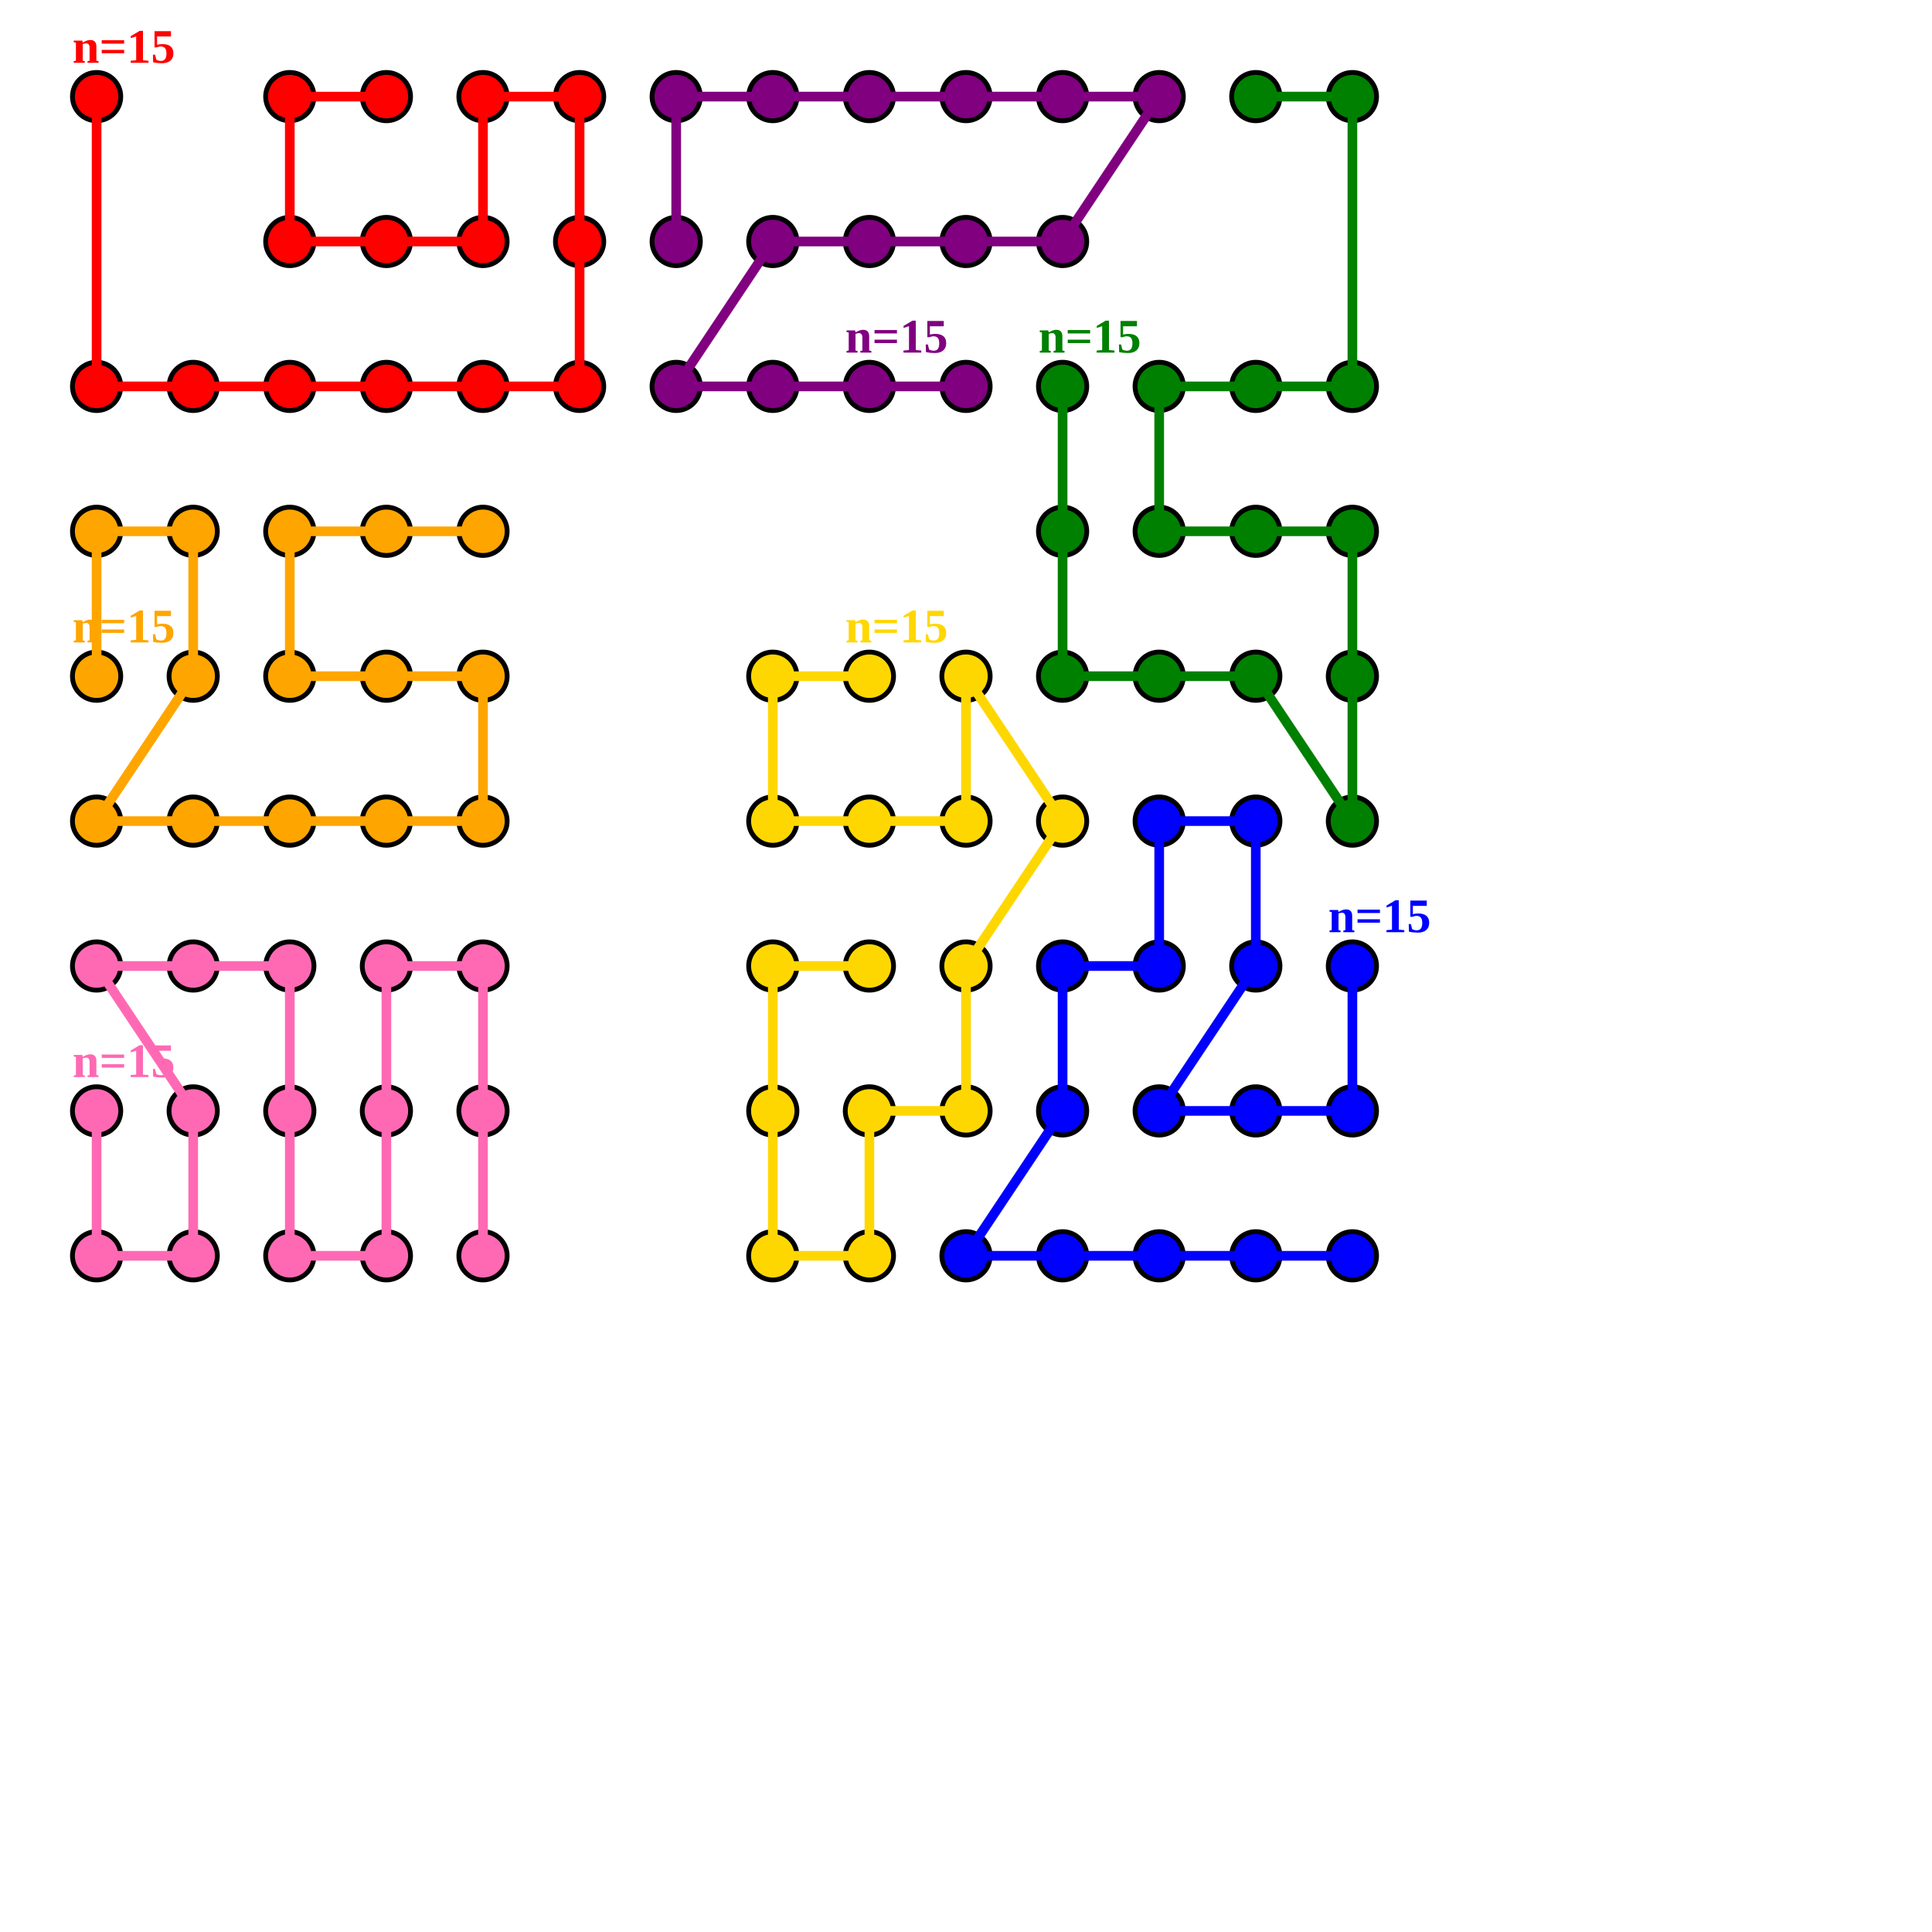
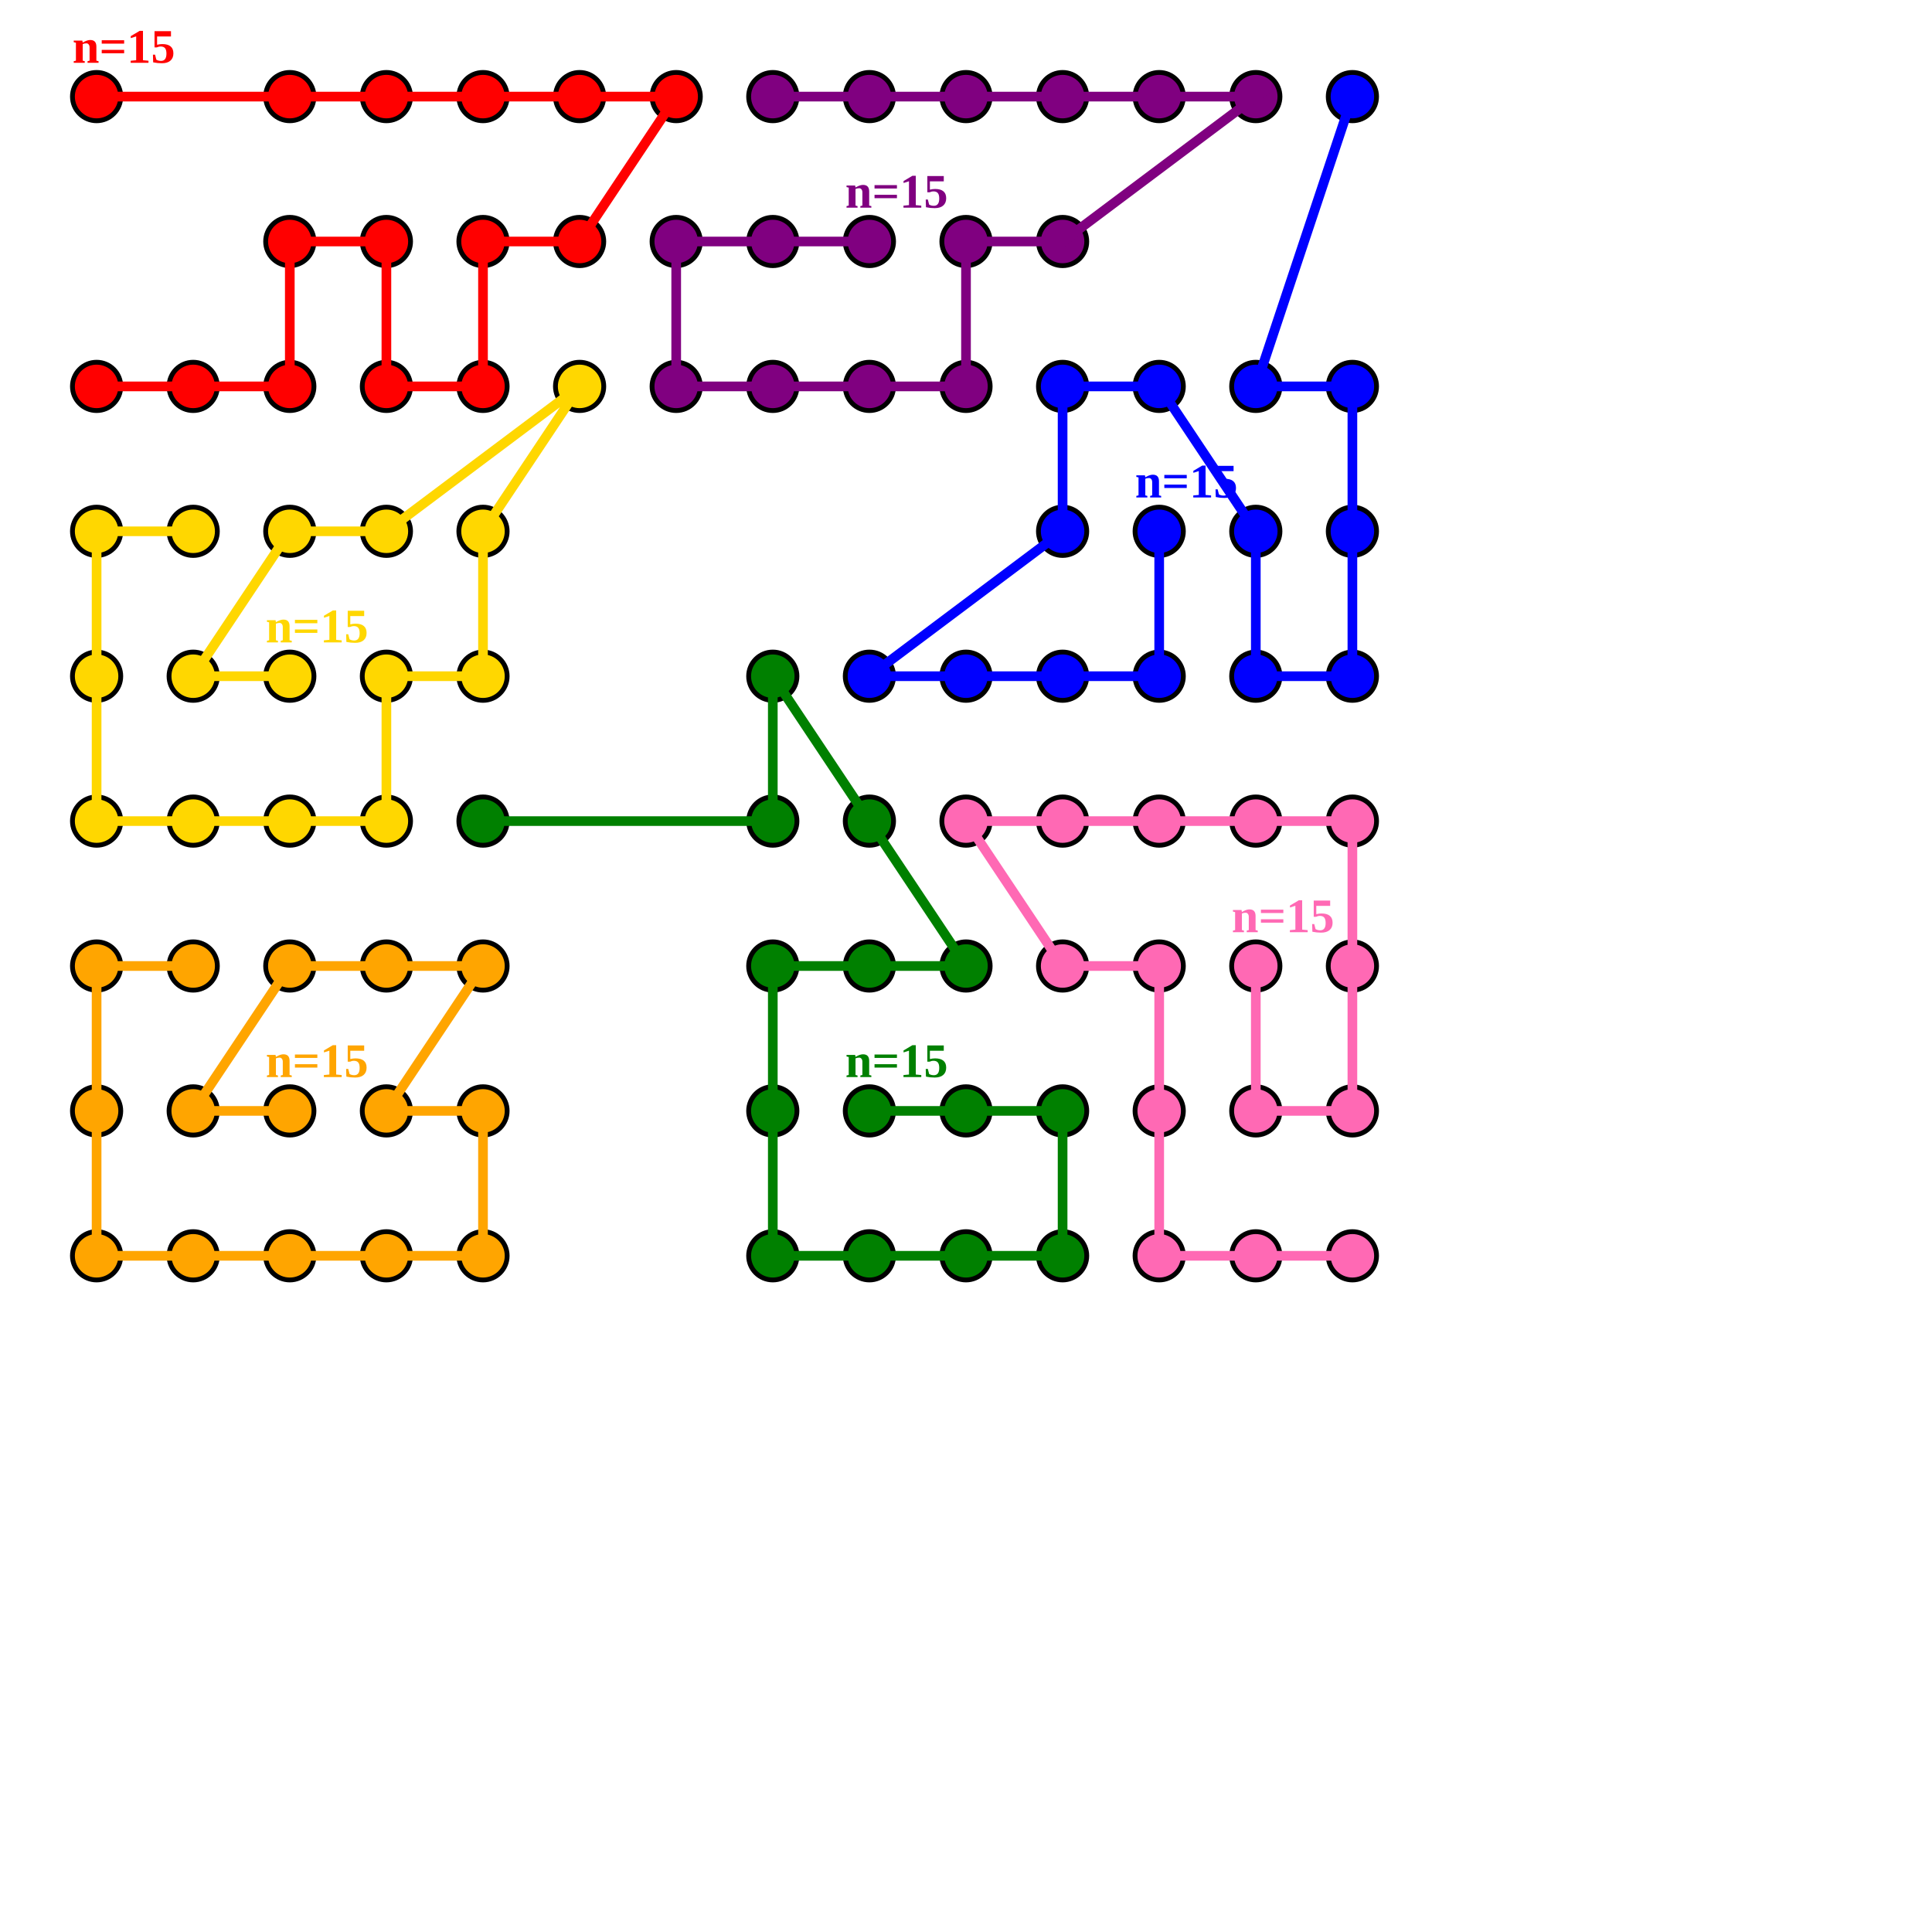
<svg height="400" width="400">
  <rect width="100%" height="100%" fill="white" />
  <circle cx="20" cy="20" r="5" stroke="black" stroke-width="1" fill="red" />
-   <circle cx="20" cy="80" r="5" stroke="black" stroke-width="1" fill="red" />
-   <circle cx="40" cy="80" r="5" stroke="black" stroke-width="1" fill="red" />
-   <circle cx="60" cy="80" r="5" stroke="black" stroke-width="1" fill="red" />
+   <circle cx="60" cy="20" r="5" stroke="black" stroke-width="1" fill="red" />
+   <circle cx="80" cy="20" r="5" stroke="black" stroke-width="1" fill="red" />
+   <circle cx="100" cy="20" r="5" stroke="black" stroke-width="1" fill="red" />
+   <circle cx="120" cy="20" r="5" stroke="black" stroke-width="1" fill="red" />
+   <circle cx="140" cy="20" r="5" stroke="black" stroke-width="1" fill="red" />
+   <circle cx="120" cy="50" r="5" stroke="black" stroke-width="1" fill="red" />
+   <circle cx="100" cy="50" r="5" stroke="black" stroke-width="1" fill="red" />
+   <circle cx="100" cy="80" r="5" stroke="black" stroke-width="1" fill="red" />
  <circle cx="80" cy="80" r="5" stroke="black" stroke-width="1" fill="red" />
-   <circle cx="100" cy="80" r="5" stroke="black" stroke-width="1" fill="red" />
-   <circle cx="120" cy="80" r="5" stroke="black" stroke-width="1" fill="red" />
-   <circle cx="120" cy="50" r="5" stroke="black" stroke-width="1" fill="red" />
-   <circle cx="120" cy="20" r="5" stroke="black" stroke-width="1" fill="red" />
-   <circle cx="100" cy="20" r="5" stroke="black" stroke-width="1" fill="red" />
-   <circle cx="100" cy="50" r="5" stroke="black" stroke-width="1" fill="red" />
  <circle cx="80" cy="50" r="5" stroke="black" stroke-width="1" fill="red" />
  <circle cx="60" cy="50" r="5" stroke="black" stroke-width="1" fill="red" />
-   <circle cx="60" cy="20" r="5" stroke="black" stroke-width="1" fill="red" />
-   <circle cx="80" cy="20" r="5" stroke="black" stroke-width="1" fill="red" />
-   <polyline points="20,20 20,80 40,80 60,80 80,80 100,80 120,80 120,50 120,20 100,20 100,50 80,50 60,50 60,20 80,20 " fill="none" stroke="red" stroke-width="2" />
+   <circle cx="60" cy="80" r="5" stroke="black" stroke-width="1" fill="red" />
+   <circle cx="40" cy="80" r="5" stroke="black" stroke-width="1" fill="red" />
+   <circle cx="20" cy="80" r="5" stroke="black" stroke-width="1" fill="red" />
+   <polyline points="20,20 60,20 80,20 100,20 120,20 140,20 120,50 100,50 100,80 80,80 80,50 60,50 60,80 40,80 20,80 " fill="none" stroke="red" stroke-width="2" />
  <text x="15" y="13" font-size="10" font-weight="700" fill="red">n=15</text>
-   <circle cx="220" cy="80" r="5" stroke="black" stroke-width="1" fill="green" />
-   <circle cx="220" cy="110" r="5" stroke="black" stroke-width="1" fill="green" />
-   <circle cx="220" cy="140" r="5" stroke="black" stroke-width="1" fill="green" />
-   <circle cx="240" cy="140" r="5" stroke="black" stroke-width="1" fill="green" />
-   <circle cx="260" cy="140" r="5" stroke="black" stroke-width="1" fill="green" />
-   <circle cx="280" cy="170" r="5" stroke="black" stroke-width="1" fill="green" />
-   <circle cx="280" cy="140" r="5" stroke="black" stroke-width="1" fill="green" />
-   <circle cx="280" cy="110" r="5" stroke="black" stroke-width="1" fill="green" />
-   <circle cx="260" cy="110" r="5" stroke="black" stroke-width="1" fill="green" />
-   <circle cx="240" cy="110" r="5" stroke="black" stroke-width="1" fill="green" />
-   <circle cx="240" cy="80" r="5" stroke="black" stroke-width="1" fill="green" />
-   <circle cx="260" cy="80" r="5" stroke="black" stroke-width="1" fill="green" />
-   <circle cx="280" cy="80" r="5" stroke="black" stroke-width="1" fill="green" />
-   <circle cx="280" cy="20" r="5" stroke="black" stroke-width="1" fill="green" />
-   <circle cx="260" cy="20" r="5" stroke="black" stroke-width="1" fill="green" />
-   <polyline points="220,80 220,110 220,140 240,140 260,140 280,170 280,140 280,110 260,110 240,110 240,80 260,80 280,80 280,20 260,20 " fill="none" stroke="green" stroke-width="2" />
-   <text x="215" y="73" font-size="10" font-weight="700" fill="green">n=15</text>
-   <circle cx="280" cy="200" r="5" stroke="black" stroke-width="1" fill="blue" />
-   <circle cx="280" cy="230" r="5" stroke="black" stroke-width="1" fill="blue" />
-   <circle cx="260" cy="230" r="5" stroke="black" stroke-width="1" fill="blue" />
-   <circle cx="240" cy="230" r="5" stroke="black" stroke-width="1" fill="blue" />
-   <circle cx="260" cy="200" r="5" stroke="black" stroke-width="1" fill="blue" />
-   <circle cx="260" cy="170" r="5" stroke="black" stroke-width="1" fill="blue" />
-   <circle cx="240" cy="170" r="5" stroke="black" stroke-width="1" fill="blue" />
-   <circle cx="240" cy="200" r="5" stroke="black" stroke-width="1" fill="blue" />
-   <circle cx="220" cy="200" r="5" stroke="black" stroke-width="1" fill="blue" />
-   <circle cx="220" cy="230" r="5" stroke="black" stroke-width="1" fill="blue" />
-   <circle cx="200" cy="260" r="5" stroke="black" stroke-width="1" fill="blue" />
-   <circle cx="220" cy="260" r="5" stroke="black" stroke-width="1" fill="blue" />
-   <circle cx="240" cy="260" r="5" stroke="black" stroke-width="1" fill="blue" />
-   <circle cx="260" cy="260" r="5" stroke="black" stroke-width="1" fill="blue" />
-   <circle cx="280" cy="260" r="5" stroke="black" stroke-width="1" fill="blue" />
-   <polyline points="280,200 280,230 260,230 240,230 260,200 260,170 240,170 240,200 220,200 220,230 200,260 220,260 240,260 260,260 280,260 " fill="none" stroke="blue" stroke-width="2" />
-   <text x="275" y="193" font-size="10" font-weight="700" fill="blue">n=15</text>
-   <circle cx="20" cy="140" r="5" stroke="black" stroke-width="1" fill="orange" />
-   <circle cx="20" cy="110" r="5" stroke="black" stroke-width="1" fill="orange" />
-   <circle cx="40" cy="110" r="5" stroke="black" stroke-width="1" fill="orange" />
-   <circle cx="40" cy="140" r="5" stroke="black" stroke-width="1" fill="orange" />
-   <circle cx="20" cy="170" r="5" stroke="black" stroke-width="1" fill="orange" />
-   <circle cx="40" cy="170" r="5" stroke="black" stroke-width="1" fill="orange" />
-   <circle cx="60" cy="170" r="5" stroke="black" stroke-width="1" fill="orange" />
-   <circle cx="80" cy="170" r="5" stroke="black" stroke-width="1" fill="orange" />
-   <circle cx="100" cy="170" r="5" stroke="black" stroke-width="1" fill="orange" />
-   <circle cx="100" cy="140" r="5" stroke="black" stroke-width="1" fill="orange" />
-   <circle cx="80" cy="140" r="5" stroke="black" stroke-width="1" fill="orange" />
-   <circle cx="60" cy="140" r="5" stroke="black" stroke-width="1" fill="orange" />
-   <circle cx="60" cy="110" r="5" stroke="black" stroke-width="1" fill="orange" />
-   <circle cx="80" cy="110" r="5" stroke="black" stroke-width="1" fill="orange" />
-   <circle cx="100" cy="110" r="5" stroke="black" stroke-width="1" fill="orange" />
-   <polyline points="20,140 20,110 40,110 40,140 20,170 40,170 60,170 80,170 100,170 100,140 80,140 60,140 60,110 80,110 100,110 " fill="none" stroke="orange" stroke-width="2" />
-   <text x="15" y="133" font-size="10" font-weight="700" fill="orange">n=15</text>
+   <circle cx="180" cy="230" r="5" stroke="black" stroke-width="1" fill="green" />
+   <circle cx="200" cy="230" r="5" stroke="black" stroke-width="1" fill="green" />
+   <circle cx="220" cy="230" r="5" stroke="black" stroke-width="1" fill="green" />
+   <circle cx="220" cy="260" r="5" stroke="black" stroke-width="1" fill="green" />
+   <circle cx="200" cy="260" r="5" stroke="black" stroke-width="1" fill="green" />
+   <circle cx="180" cy="260" r="5" stroke="black" stroke-width="1" fill="green" />
+   <circle cx="160" cy="260" r="5" stroke="black" stroke-width="1" fill="green" />
+   <circle cx="160" cy="230" r="5" stroke="black" stroke-width="1" fill="green" />
+   <circle cx="160" cy="200" r="5" stroke="black" stroke-width="1" fill="green" />
+   <circle cx="180" cy="200" r="5" stroke="black" stroke-width="1" fill="green" />
+   <circle cx="200" cy="200" r="5" stroke="black" stroke-width="1" fill="green" />
+   <circle cx="180" cy="170" r="5" stroke="black" stroke-width="1" fill="green" />
+   <circle cx="160" cy="140" r="5" stroke="black" stroke-width="1" fill="green" />
+   <circle cx="160" cy="170" r="5" stroke="black" stroke-width="1" fill="green" />
+   <circle cx="100" cy="170" r="5" stroke="black" stroke-width="1" fill="green" />
+   <polyline points="180,230 200,230 220,230 220,260 200,260 180,260 160,260 160,230 160,200 180,200 200,200 180,170 160,140 160,170 100,170 " fill="none" stroke="green" stroke-width="2" />
+   <text x="175" y="223" font-size="10" font-weight="700" fill="green">n=15</text>
+   <circle cx="240" cy="110" r="5" stroke="black" stroke-width="1" fill="blue" />
+   <circle cx="240" cy="140" r="5" stroke="black" stroke-width="1" fill="blue" />
+   <circle cx="220" cy="140" r="5" stroke="black" stroke-width="1" fill="blue" />
+   <circle cx="200" cy="140" r="5" stroke="black" stroke-width="1" fill="blue" />
+   <circle cx="180" cy="140" r="5" stroke="black" stroke-width="1" fill="blue" />
+   <circle cx="220" cy="110" r="5" stroke="black" stroke-width="1" fill="blue" />
+   <circle cx="220" cy="80" r="5" stroke="black" stroke-width="1" fill="blue" />
+   <circle cx="240" cy="80" r="5" stroke="black" stroke-width="1" fill="blue" />
+   <circle cx="260" cy="110" r="5" stroke="black" stroke-width="1" fill="blue" />
+   <circle cx="260" cy="140" r="5" stroke="black" stroke-width="1" fill="blue" />
+   <circle cx="280" cy="140" r="5" stroke="black" stroke-width="1" fill="blue" />
+   <circle cx="280" cy="110" r="5" stroke="black" stroke-width="1" fill="blue" />
+   <circle cx="280" cy="80" r="5" stroke="black" stroke-width="1" fill="blue" />
+   <circle cx="260" cy="80" r="5" stroke="black" stroke-width="1" fill="blue" />
+   <circle cx="280" cy="20" r="5" stroke="black" stroke-width="1" fill="blue" />
+   <polyline points="240,110 240,140 220,140 200,140 180,140 220,110 220,80 240,80 260,110 260,140 280,140 280,110 280,80 260,80 280,20 " fill="none" stroke="blue" stroke-width="2" />
+   <text x="235" y="103" font-size="10" font-weight="700" fill="blue">n=15</text>
+   <circle cx="60" cy="230" r="5" stroke="black" stroke-width="1" fill="orange" />
+   <circle cx="40" cy="230" r="5" stroke="black" stroke-width="1" fill="orange" />
+   <circle cx="60" cy="200" r="5" stroke="black" stroke-width="1" fill="orange" />
+   <circle cx="80" cy="200" r="5" stroke="black" stroke-width="1" fill="orange" />
+   <circle cx="100" cy="200" r="5" stroke="black" stroke-width="1" fill="orange" />
+   <circle cx="80" cy="230" r="5" stroke="black" stroke-width="1" fill="orange" />
+   <circle cx="100" cy="230" r="5" stroke="black" stroke-width="1" fill="orange" />
+   <circle cx="100" cy="260" r="5" stroke="black" stroke-width="1" fill="orange" />
+   <circle cx="80" cy="260" r="5" stroke="black" stroke-width="1" fill="orange" />
+   <circle cx="60" cy="260" r="5" stroke="black" stroke-width="1" fill="orange" />
+   <circle cx="40" cy="260" r="5" stroke="black" stroke-width="1" fill="orange" />
+   <circle cx="20" cy="260" r="5" stroke="black" stroke-width="1" fill="orange" />
+   <circle cx="20" cy="230" r="5" stroke="black" stroke-width="1" fill="orange" />
+   <circle cx="20" cy="200" r="5" stroke="black" stroke-width="1" fill="orange" />
+   <circle cx="40" cy="200" r="5" stroke="black" stroke-width="1" fill="orange" />
+   <polyline points="60,230 40,230 60,200 80,200 100,200 80,230 100,230 100,260 80,260 60,260 40,260 20,260 20,230 20,200 40,200 " fill="none" stroke="orange" stroke-width="2" />
+   <text x="55" y="223" font-size="10" font-weight="700" fill="orange">n=15</text>
+   <circle cx="180" cy="50" r="5" stroke="black" stroke-width="1" fill="purple" />
+   <circle cx="160" cy="50" r="5" stroke="black" stroke-width="1" fill="purple" />
+   <circle cx="140" cy="50" r="5" stroke="black" stroke-width="1" fill="purple" />
+   <circle cx="140" cy="80" r="5" stroke="black" stroke-width="1" fill="purple" />
+   <circle cx="160" cy="80" r="5" stroke="black" stroke-width="1" fill="purple" />
  <circle cx="180" cy="80" r="5" stroke="black" stroke-width="1" fill="purple" />
  <circle cx="200" cy="80" r="5" stroke="black" stroke-width="1" fill="purple" />
-   <circle cx="160" cy="80" r="5" stroke="black" stroke-width="1" fill="purple" />
-   <circle cx="140" cy="80" r="5" stroke="black" stroke-width="1" fill="purple" />
-   <circle cx="160" cy="50" r="5" stroke="black" stroke-width="1" fill="purple" />
-   <circle cx="180" cy="50" r="5" stroke="black" stroke-width="1" fill="purple" />
  <circle cx="200" cy="50" r="5" stroke="black" stroke-width="1" fill="purple" />
  <circle cx="220" cy="50" r="5" stroke="black" stroke-width="1" fill="purple" />
+   <circle cx="260" cy="20" r="5" stroke="black" stroke-width="1" fill="purple" />
  <circle cx="240" cy="20" r="5" stroke="black" stroke-width="1" fill="purple" />
  <circle cx="220" cy="20" r="5" stroke="black" stroke-width="1" fill="purple" />
  <circle cx="200" cy="20" r="5" stroke="black" stroke-width="1" fill="purple" />
  <circle cx="180" cy="20" r="5" stroke="black" stroke-width="1" fill="purple" />
  <circle cx="160" cy="20" r="5" stroke="black" stroke-width="1" fill="purple" />
-   <circle cx="140" cy="20" r="5" stroke="black" stroke-width="1" fill="purple" />
-   <circle cx="140" cy="50" r="5" stroke="black" stroke-width="1" fill="purple" />
-   <polyline points="180,80 200,80 160,80 140,80 160,50 180,50 200,50 220,50 240,20 220,20 200,20 180,20 160,20 140,20 140,50 " fill="none" stroke="purple" stroke-width="2" />
-   <text x="175" y="73" font-size="10" font-weight="700" fill="purple">n=15</text>
-   <circle cx="180" cy="140" r="5" stroke="black" stroke-width="1" fill="gold" />
-   <circle cx="160" cy="140" r="5" stroke="black" stroke-width="1" fill="gold" />
-   <circle cx="160" cy="170" r="5" stroke="black" stroke-width="1" fill="gold" />
-   <circle cx="180" cy="170" r="5" stroke="black" stroke-width="1" fill="gold" />
-   <circle cx="200" cy="170" r="5" stroke="black" stroke-width="1" fill="gold" />
-   <circle cx="200" cy="140" r="5" stroke="black" stroke-width="1" fill="gold" />
-   <circle cx="220" cy="170" r="5" stroke="black" stroke-width="1" fill="gold" />
-   <circle cx="200" cy="200" r="5" stroke="black" stroke-width="1" fill="gold" />
-   <circle cx="200" cy="230" r="5" stroke="black" stroke-width="1" fill="gold" />
-   <circle cx="180" cy="230" r="5" stroke="black" stroke-width="1" fill="gold" />
-   <circle cx="180" cy="260" r="5" stroke="black" stroke-width="1" fill="gold" />
-   <circle cx="160" cy="260" r="5" stroke="black" stroke-width="1" fill="gold" />
-   <circle cx="160" cy="230" r="5" stroke="black" stroke-width="1" fill="gold" />
-   <circle cx="160" cy="200" r="5" stroke="black" stroke-width="1" fill="gold" />
-   <circle cx="180" cy="200" r="5" stroke="black" stroke-width="1" fill="gold" />
-   <polyline points="180,140 160,140 160,170 180,170 200,170 200,140 220,170 200,200 200,230 180,230 180,260 160,260 160,230 160,200 180,200 " fill="none" stroke="gold" stroke-width="2" />
-   <text x="175" y="133" font-size="10" font-weight="700" fill="gold">n=15</text>
-   <circle cx="20" cy="230" r="5" stroke="black" stroke-width="1" fill="hotpink" />
-   <circle cx="20" cy="260" r="5" stroke="black" stroke-width="1" fill="hotpink" />
-   <circle cx="40" cy="260" r="5" stroke="black" stroke-width="1" fill="hotpink" />
-   <circle cx="40" cy="230" r="5" stroke="black" stroke-width="1" fill="hotpink" />
-   <circle cx="20" cy="200" r="5" stroke="black" stroke-width="1" fill="hotpink" />
-   <circle cx="40" cy="200" r="5" stroke="black" stroke-width="1" fill="hotpink" />
-   <circle cx="60" cy="200" r="5" stroke="black" stroke-width="1" fill="hotpink" />
-   <circle cx="60" cy="230" r="5" stroke="black" stroke-width="1" fill="hotpink" />
-   <circle cx="60" cy="260" r="5" stroke="black" stroke-width="1" fill="hotpink" />
-   <circle cx="80" cy="260" r="5" stroke="black" stroke-width="1" fill="hotpink" />
-   <circle cx="80" cy="230" r="5" stroke="black" stroke-width="1" fill="hotpink" />
-   <circle cx="80" cy="200" r="5" stroke="black" stroke-width="1" fill="hotpink" />
-   <circle cx="100" cy="200" r="5" stroke="black" stroke-width="1" fill="hotpink" />
-   <circle cx="100" cy="230" r="5" stroke="black" stroke-width="1" fill="hotpink" />
-   <circle cx="100" cy="260" r="5" stroke="black" stroke-width="1" fill="hotpink" />
-   <polyline points="20,230 20,260 40,260 40,230 20,200 40,200 60,200 60,230 60,260 80,260 80,230 80,200 100,200 100,230 100,260 " fill="none" stroke="hotpink" stroke-width="2" />
-   <text x="15" y="223" font-size="10" font-weight="700" fill="hotpink">n=15</text>
+   <polyline points="180,50 160,50 140,50 140,80 160,80 180,80 200,80 200,50 220,50 260,20 240,20 220,20 200,20 180,20 160,20 " fill="none" stroke="purple" stroke-width="2" />
+   <text x="175" y="43" font-size="10" font-weight="700" fill="purple">n=15</text>
+   <circle cx="60" cy="140" r="5" stroke="black" stroke-width="1" fill="gold" />
+   <circle cx="40" cy="140" r="5" stroke="black" stroke-width="1" fill="gold" />
+   <circle cx="60" cy="110" r="5" stroke="black" stroke-width="1" fill="gold" />
+   <circle cx="80" cy="110" r="5" stroke="black" stroke-width="1" fill="gold" />
+   <circle cx="120" cy="80" r="5" stroke="black" stroke-width="1" fill="gold" />
+   <circle cx="100" cy="110" r="5" stroke="black" stroke-width="1" fill="gold" />
+   <circle cx="100" cy="140" r="5" stroke="black" stroke-width="1" fill="gold" />
+   <circle cx="80" cy="140" r="5" stroke="black" stroke-width="1" fill="gold" />
+   <circle cx="80" cy="170" r="5" stroke="black" stroke-width="1" fill="gold" />
+   <circle cx="60" cy="170" r="5" stroke="black" stroke-width="1" fill="gold" />
+   <circle cx="40" cy="170" r="5" stroke="black" stroke-width="1" fill="gold" />
+   <circle cx="20" cy="170" r="5" stroke="black" stroke-width="1" fill="gold" />
+   <circle cx="20" cy="140" r="5" stroke="black" stroke-width="1" fill="gold" />
+   <circle cx="20" cy="110" r="5" stroke="black" stroke-width="1" fill="gold" />
+   <circle cx="40" cy="110" r="5" stroke="black" stroke-width="1" fill="gold" />
+   <polyline points="60,140 40,140 60,110 80,110 120,80 100,110 100,140 80,140 80,170 60,170 40,170 20,170 20,140 20,110 40,110 " fill="none" stroke="gold" stroke-width="2" />
+   <text x="55" y="133" font-size="10" font-weight="700" fill="gold">n=15</text>
+   <circle cx="260" cy="200" r="5" stroke="black" stroke-width="1" fill="hotpink" />
+   <circle cx="260" cy="230" r="5" stroke="black" stroke-width="1" fill="hotpink" />
+   <circle cx="280" cy="230" r="5" stroke="black" stroke-width="1" fill="hotpink" />
+   <circle cx="280" cy="200" r="5" stroke="black" stroke-width="1" fill="hotpink" />
+   <circle cx="280" cy="170" r="5" stroke="black" stroke-width="1" fill="hotpink" />
+   <circle cx="260" cy="170" r="5" stroke="black" stroke-width="1" fill="hotpink" />
+   <circle cx="240" cy="170" r="5" stroke="black" stroke-width="1" fill="hotpink" />
+   <circle cx="220" cy="170" r="5" stroke="black" stroke-width="1" fill="hotpink" />
+   <circle cx="200" cy="170" r="5" stroke="black" stroke-width="1" fill="hotpink" />
+   <circle cx="220" cy="200" r="5" stroke="black" stroke-width="1" fill="hotpink" />
+   <circle cx="240" cy="200" r="5" stroke="black" stroke-width="1" fill="hotpink" />
+   <circle cx="240" cy="230" r="5" stroke="black" stroke-width="1" fill="hotpink" />
+   <circle cx="240" cy="260" r="5" stroke="black" stroke-width="1" fill="hotpink" />
+   <circle cx="260" cy="260" r="5" stroke="black" stroke-width="1" fill="hotpink" />
+   <circle cx="280" cy="260" r="5" stroke="black" stroke-width="1" fill="hotpink" />
+   <polyline points="260,200 260,230 280,230 280,200 280,170 260,170 240,170 220,170 200,170 220,200 240,200 240,230 240,260 260,260 280,260 " fill="none" stroke="hotpink" stroke-width="2" />
+   <text x="255" y="193" font-size="10" font-weight="700" fill="hotpink">n=15</text>
</svg>
